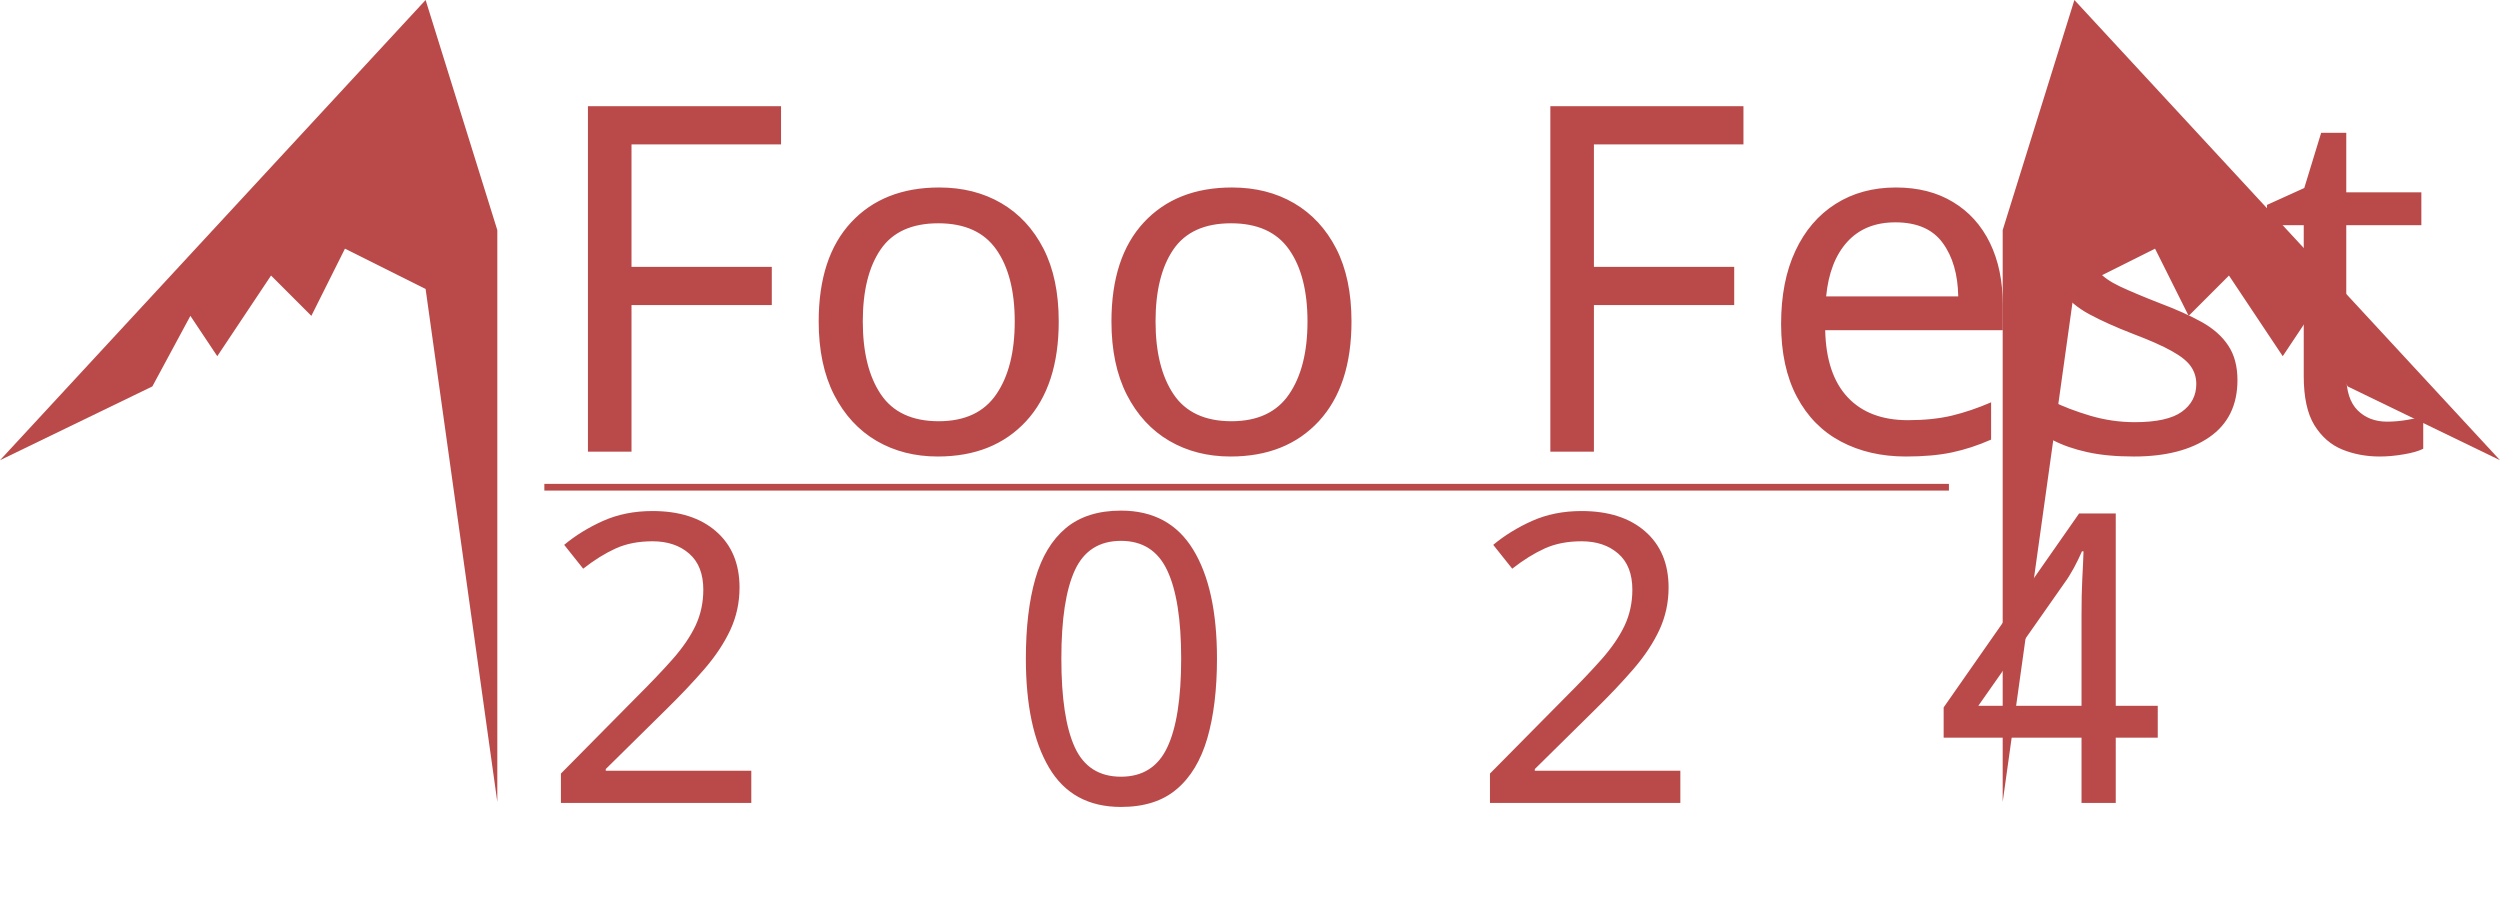
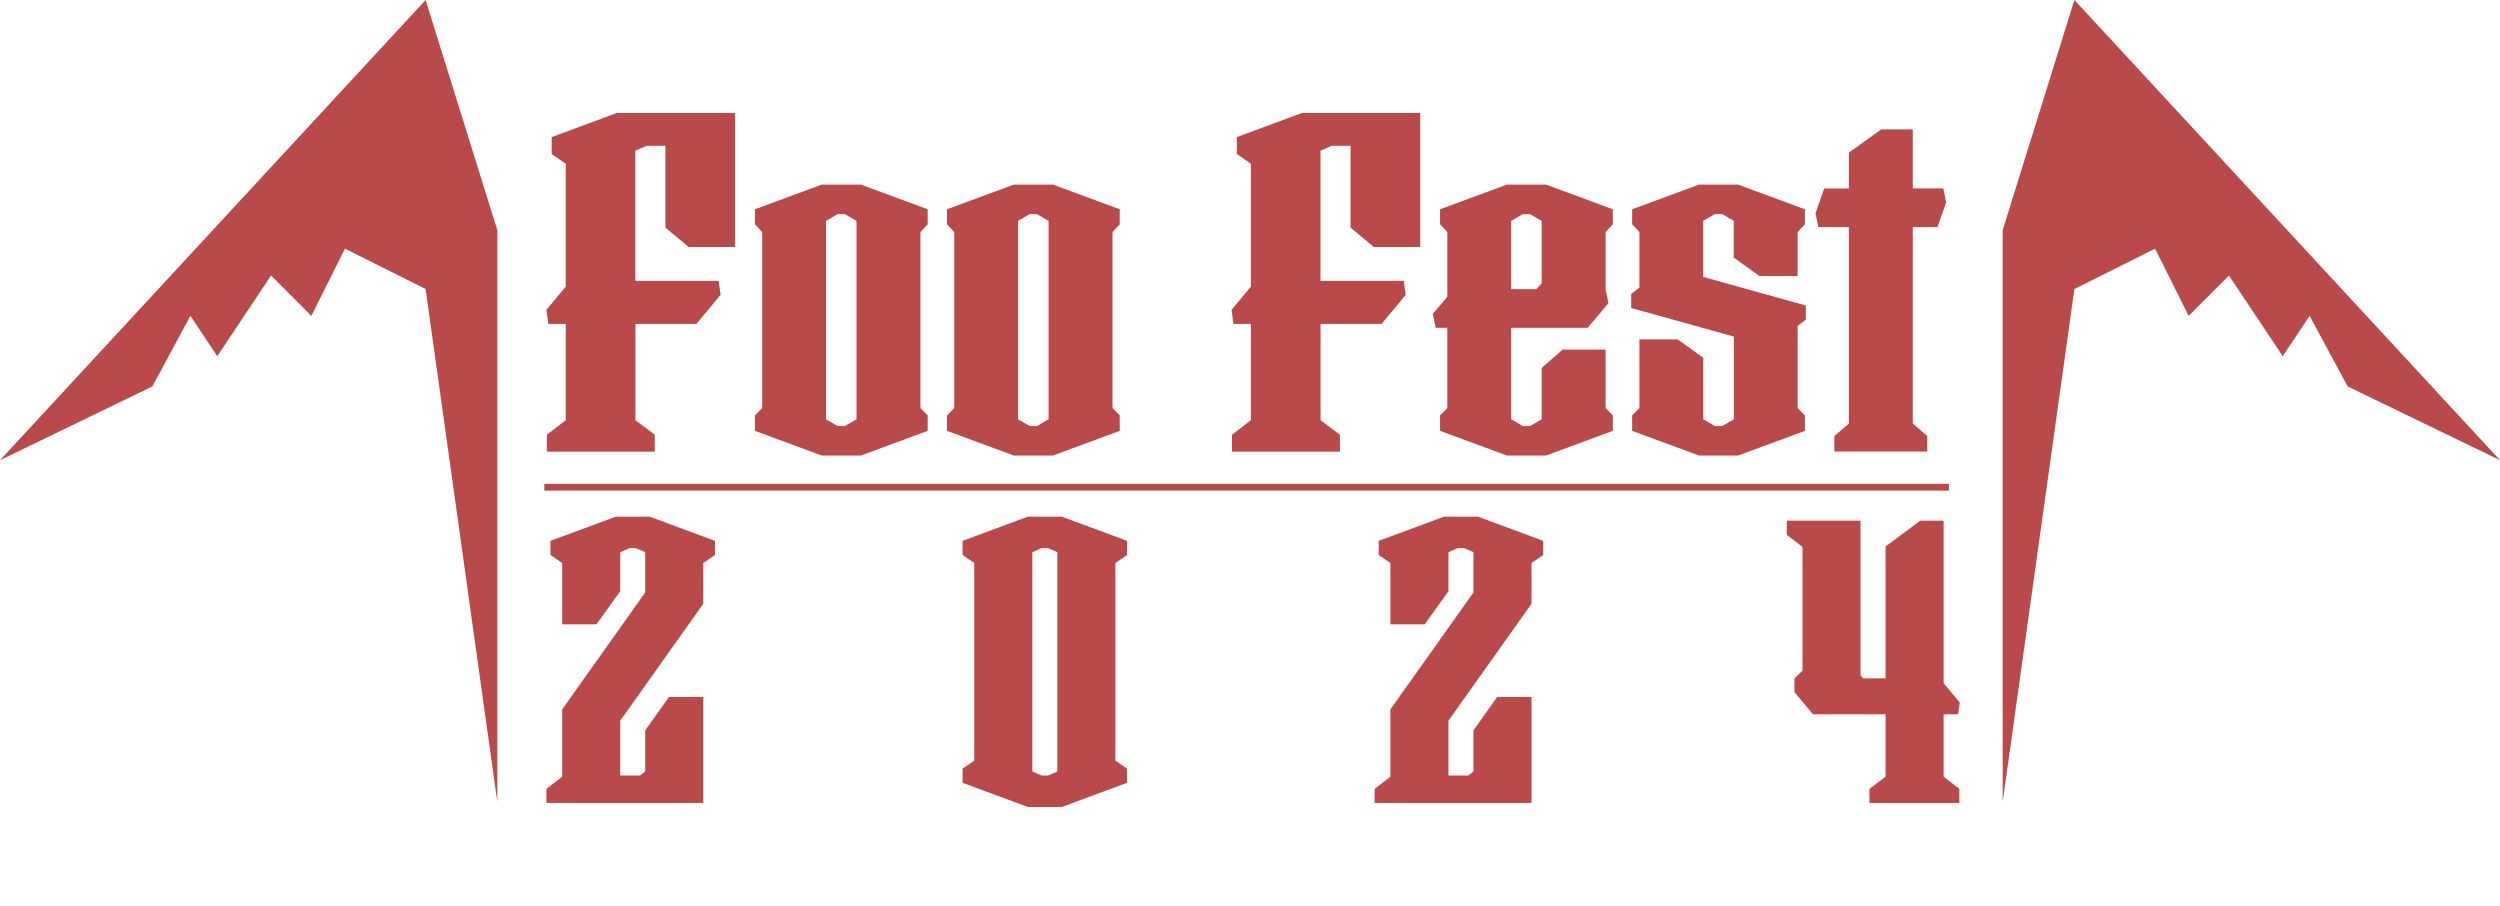
<svg xmlns="http://www.w3.org/2000/svg" id="Layer_1" data-name="Layer 1" viewBox="0 0 372 134.78">
  <defs>
    <style>
-       .cls-1, .cls-2, .cls-3, .cls-4 {
+       .cls-1, .cls-2 {
        fill: #ba4a49;
      }

      .cls-2 {
-         font-size: 60px;
-         letter-spacing: .58em;
-       }
- 
-       .cls-2, .cls-4 {
-         font-family: TaurunumFerrum-Iron, 'Taurunum Ferrum';
-       }
- 
-       .cls-3 {
        stroke: #ba4a49;
        stroke-miterlimit: 10;
      }
- 
-       .cls-4 {
-         font-size: 72px;
-       }
    </style>
  </defs>
-   <text class="cls-4" transform="translate(80.5 67.21)">
-     <tspan x="0" y="0">Foo Fest</tspan>
-   </text>
-   <text class="cls-2" transform="translate(80.59 119.48)">
-     <tspan x="0" y="0">2024</tspan>
-   </text>
-   <line class="cls-3" x1="81" y1="72.5" x2="290" y2="72.5" />
+   <g>
+     <path class="cls-1" d="m81.3,46.11l2.88-3.46v-18.29l-2.09-1.44v-2.52l9.72-3.6h17.57v19.95h-6.91l-3.46-2.88v-12.17h-2.81l-1.66.72v19.37h12.39l.29,2.09-3.6,4.32h-9.07v14.33l2.88,2.16v2.52h-16.06v-2.52l2.81-2.16v-14.33h-2.59l-.29-2.09Z" />
+     <path class="cls-1" d="m113.41,34.52l-1.08-1.15v-2.23l9.94-3.67h5.83l9.94,3.67v2.23l-1.08,1.15v26.21l1.08,1.08v2.3l-9.94,3.67h-5.83l-9.94-3.67v-2.3l1.08-1.08v-26.21Zm9.5,27.87l1.73,1.01h1.08l1.73-1.01v-29.52l-1.73-1.01h-1.08l-1.73,1.01v29.52Z" />
+     <path class="cls-1" d="m141.99,34.52l-1.08-1.15v-2.23l9.94-3.67h5.83l9.94,3.67v2.23l-1.08,1.15v26.21l1.08,1.08v2.3l-9.94,3.67h-5.83l-9.94-3.67v-2.3l1.08-1.08v-26.21Zm9.5,27.87l1.73,1.01h1.08l1.73-1.01v-29.52l-1.73-1.01h-1.08l-1.73,1.01v29.52Z" />
+     <path class="cls-1" d="m183.25,46.11l2.88-3.46v-18.29l-2.09-1.44v-2.52l9.72-3.6h17.57v19.95h-6.91l-3.46-2.88v-12.17h-2.81l-1.66.72v19.37h12.39l.29,2.09-3.6,4.32h-9.07v14.33l2.88,2.16v2.52h-16.06v-2.52l2.81-2.16v-14.33h-2.59l-.29-2.09Z" />
+     <path class="cls-1" d="m213.2,46.69l2.16-2.52v-9.65l-1.08-1.15v-2.23l9.94-3.67h5.83l9.94,3.67v2.23l-1.08,1.15v8.5l.43,2.09-3.1,3.67h-11.38v13.61l1.73,1.01h1.08l1.73-1.01v-7.63l3.1-2.74h6.41v8.71l1.08,1.08v2.3l-9.94,3.67h-5.83l-9.94-3.67v-2.3l1.08-1.08v-11.95h-1.73l-.43-2.09Zm11.67-3.67h3.74l.79-.86v-9.29l-1.73-1.01h-1.08l-1.73,1.01v10.15Z" />
+     <path class="cls-1" d="m256.25,31.85h-1.08l-1.73,1.01v8.35l15.27,4.25v2.09l-1.22.94v12.24l1.08,1.08v2.3l-9.94,3.67h-5.83l-9.94-3.67v-2.3l1.08-1.08v-10.23h5.69l3.82,2.74v9.15l1.73,1.01h1.08l1.73-1.01v-12.31l-15.27-4.25v-2.09l1.22-.94v-8.28l-1.08-1.15v-2.23l9.94-3.67h5.83l9.94,3.67v2.23l-1.08,1.15v6.55h-5.69l-3.82-2.74v-5.47l-1.73-1.01Z" />
+     <path class="cls-1" d="m270.15,31.71l1.29-3.67h3.67v-5.33l4.83-3.46h4.68v8.78h4.54l.43,2.09-1.3,3.67h-3.67v29.23l2.16,1.87v2.3h-13.83v-2.3l2.16-1.87v-29.23h-4.54l-.43-2.09Z" />
+   </g>
+   <g>
+     <path class="cls-1" d="m83.65,92.9v-9.12l-1.74-1.2v-2.1l9.72-3.6h5.04l9.72,3.6v2.1l-1.74,1.2v6.06l-12.36,17.4v8.16h2.94l.78-.6v-6.12l3.54-4.98h5.1v15.78h-23.34v-2.1l2.34-1.8v-10.02l12.36-17.4v-6l-1.38-.6h-.96l-1.38.6v5.82l-3.54,4.92h-5.1Z" />
+     <path class="cls-1" d="m144.97,83.78l-1.74-1.2v-2.1l9.72-3.6h5.04l9.72,3.6v2.1l-1.74,1.2v29.4l1.74,1.2v2.1l-9.72,3.6h-5.04l-9.72-3.6v-2.1l1.74-1.2v-29.4Zm8.64,31.02l1.38.6h.96l1.38-.6v-32.64l-1.38-.6h-.96l-1.38.6v32.64Z" />
+     <path class="cls-1" d="m206.89,92.9v-9.12l-1.74-1.2v-2.1l9.72-3.6h5.04l9.72,3.6v2.1l-1.74,1.2v6.06l-12.36,17.4v8.16h2.94l.78-.6v-6.12l3.54-4.98h5.1v15.78h-23.34v-2.1l2.34-1.8v-10.02l12.36-17.4v-6l-1.38-.6h-.96l-1.38.6v5.82l-3.54,4.92h-5.1Z" />
+     <path class="cls-1" d="m277.27,100.94h3.3v-19.62l5.16-3.84h3.48v24.18l2.4,2.88-.24,1.74h-2.16v9.3l2.34,1.8v2.1h-13.38v-2.1l2.4-1.8v-9.3h-10.8l-2.76-3.3v-2.04l1.2-1.14v-18.42l-2.34-1.8v-2.1h10.98v23.04l.42.42Z" />
+   </g>
+   <line class="cls-2" x1="81" y1="72.5" x2="290" y2="72.5" />
  <polygon class="cls-1" points="0 68.48 63.33 0 74 34.24 74 119.33 63.33 43 51.33 37 46.33 47 40.33 41 32.33 53 28.33 47 22.67 57.5 0 68.48" />
  <polygon class="cls-1" points="372 68.48 308.67 0 298 34.24 298 119.33 308.67 43 320.67 37 325.67 47 331.67 41 339.67 53 343.67 47 349.33 57.5 372 68.48" />
</svg>
